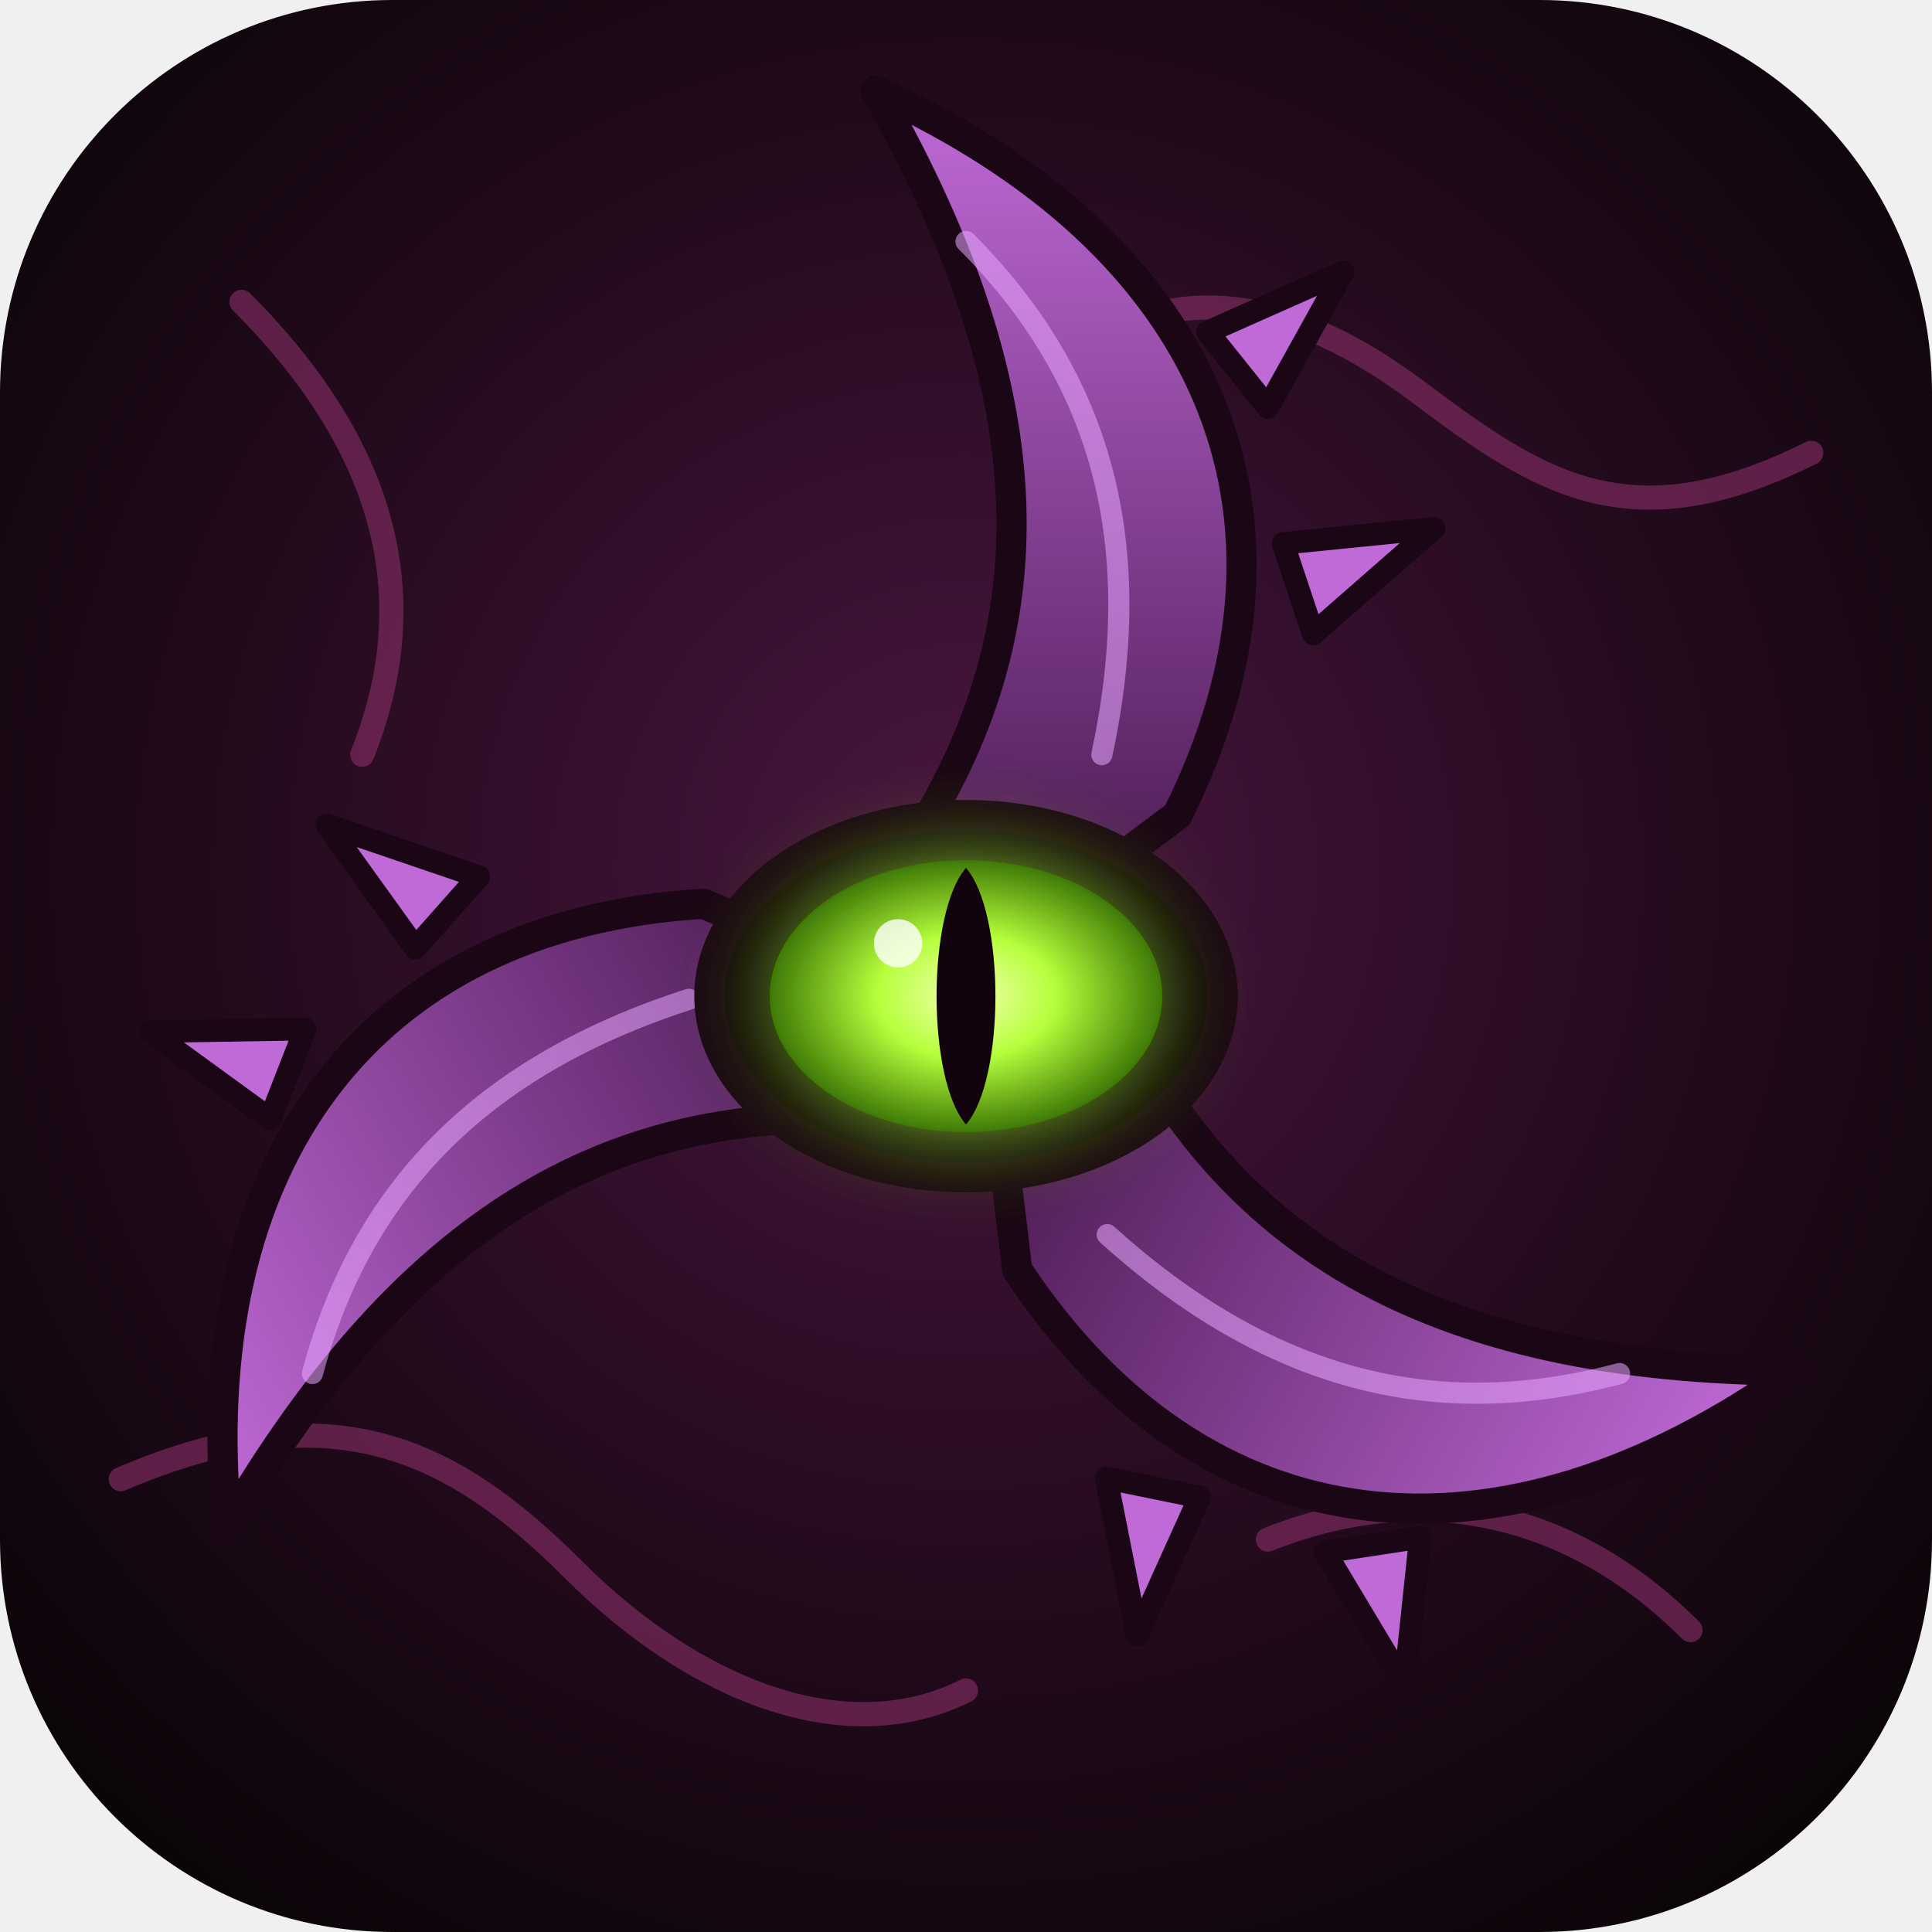
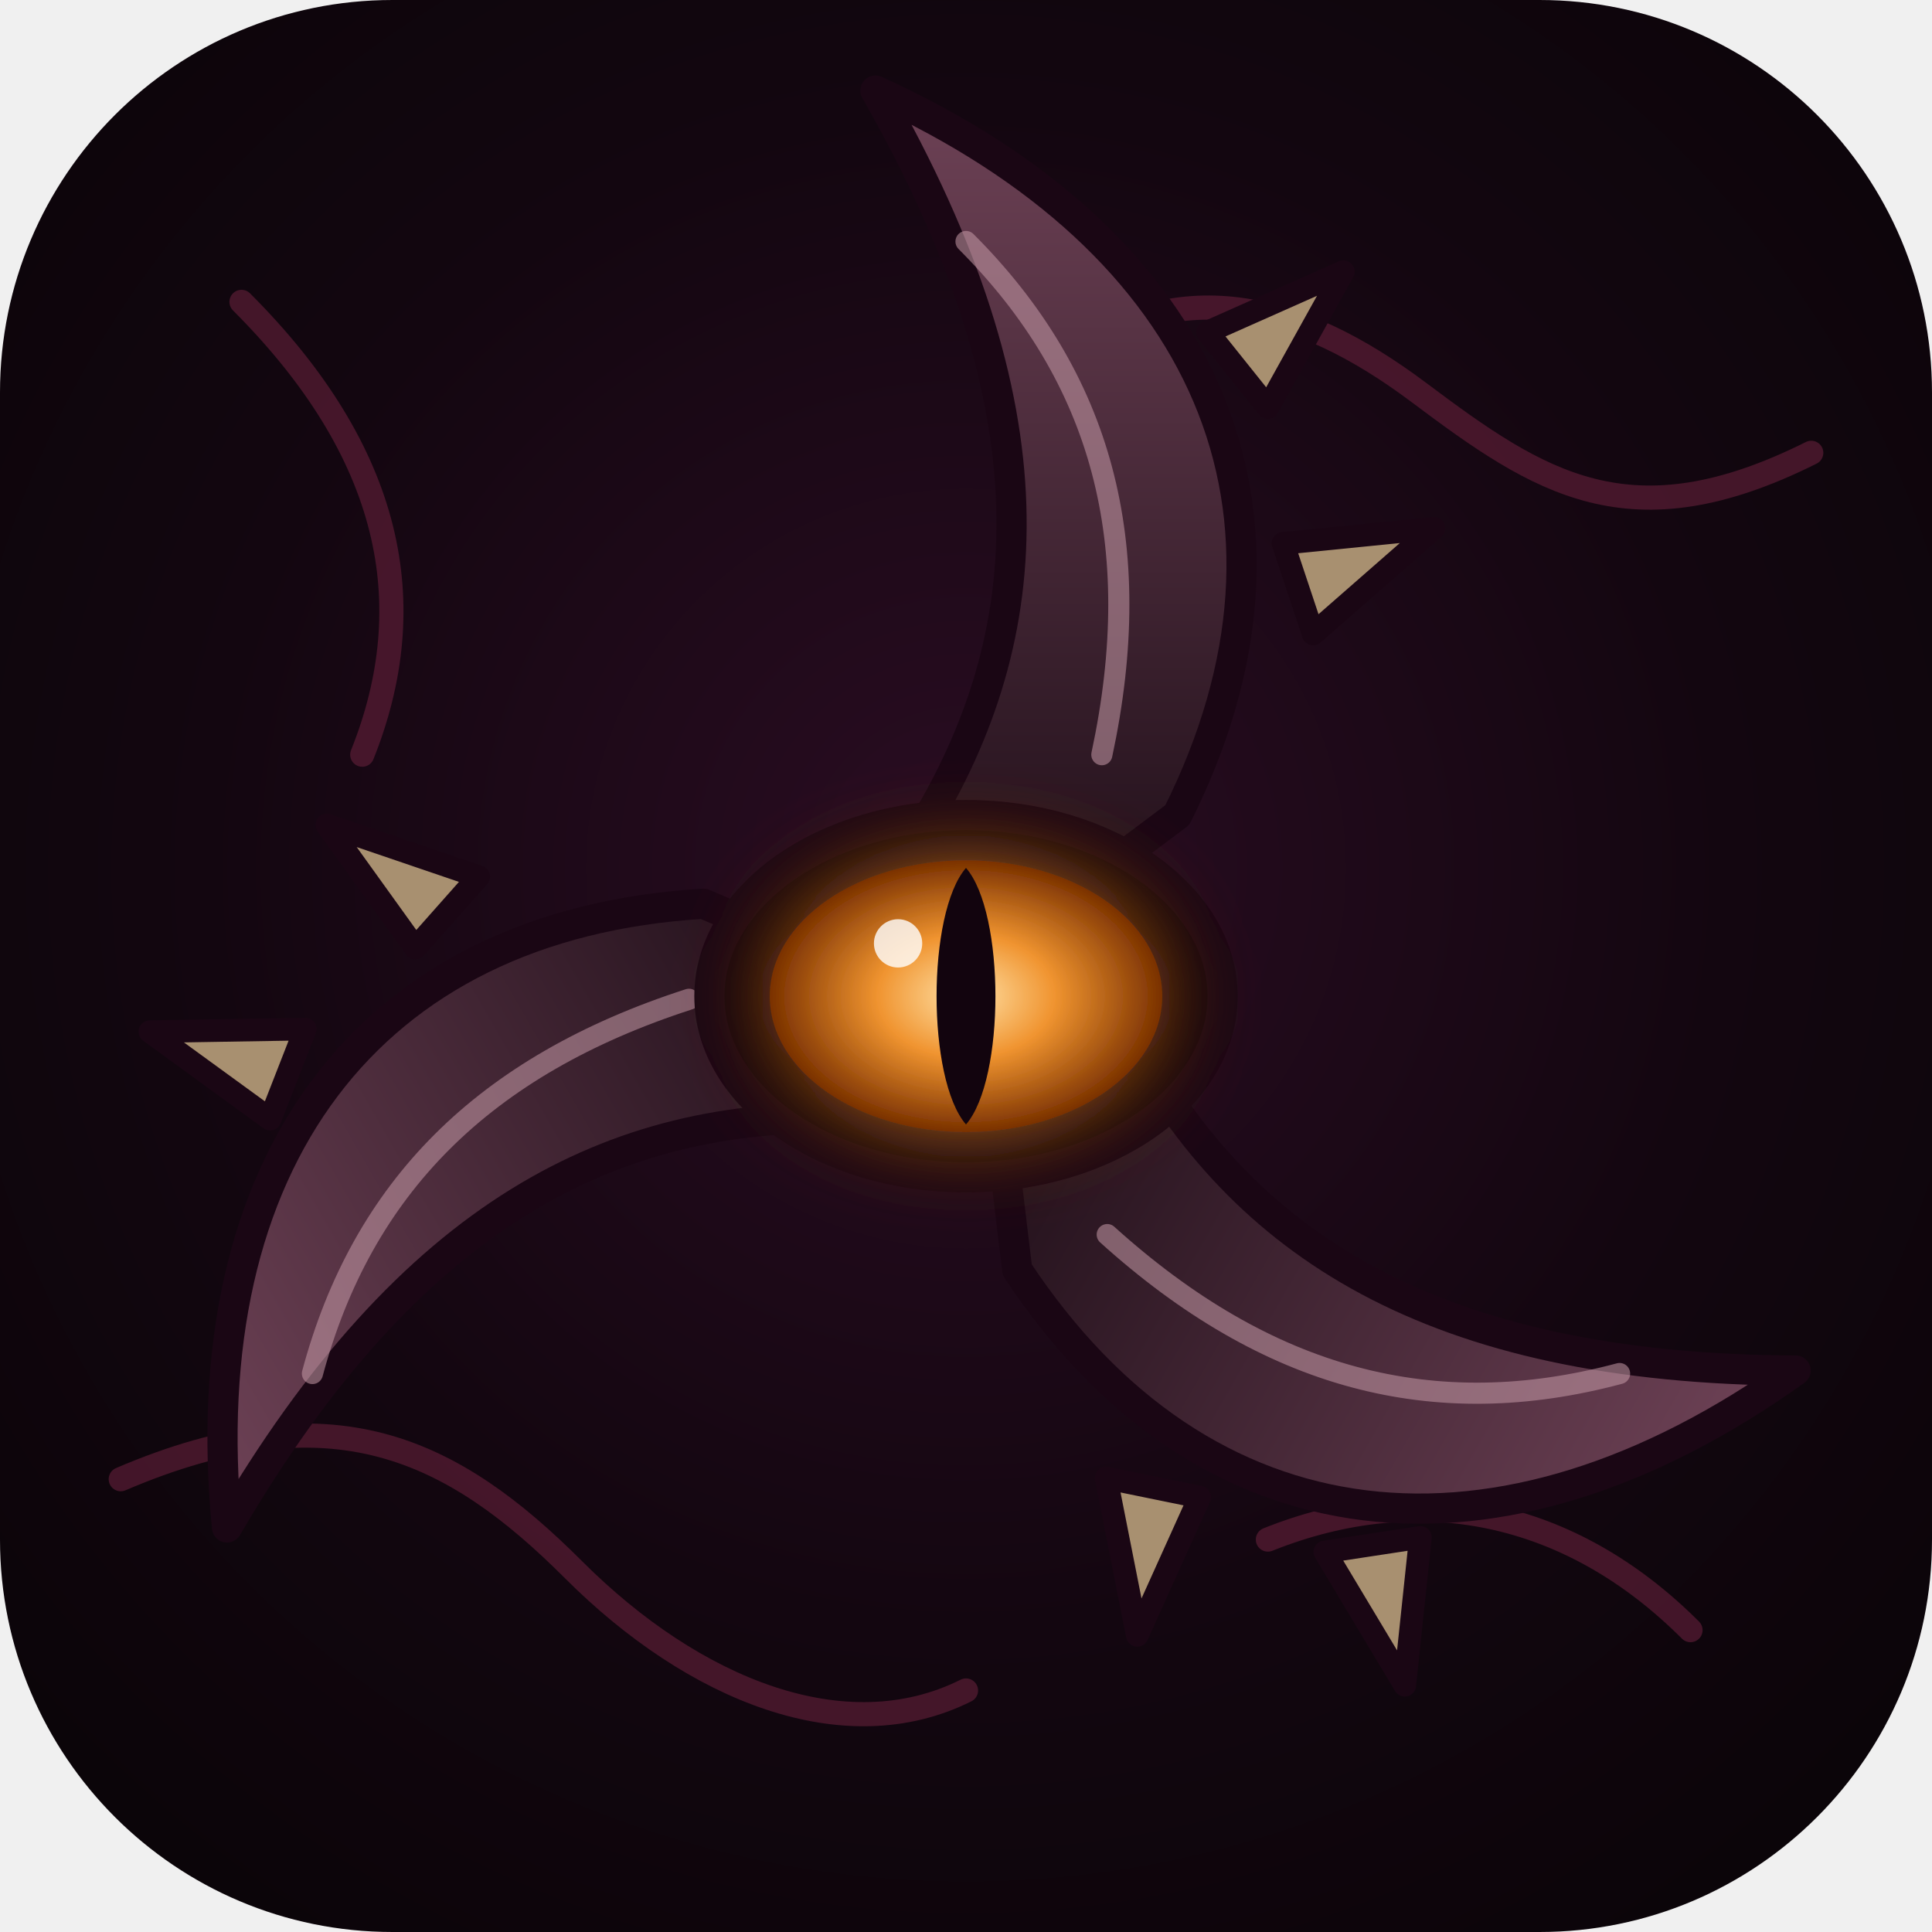
<svg xmlns="http://www.w3.org/2000/svg" viewBox="0 0 128 128">
  <defs>
    <radialGradient id="flesh" cx="50%" cy="45%" r="65%">
-       <stop offset="0" stop-color="#4a1640" />
-       <stop offset=".6" stop-color="#220a1c" />
+       <stop offset="0" stop-color="#2a0d22" />
+       <stop offset=".6" stop-color="#130610" />
      <stop offset="1" stop-color="#0b0509" />
    </radialGradient>
    <linearGradient id="shell" x1="0" y1="0" x2="0" y2="1">
-       <stop offset="0" stop-color="#c06ad8" />
-       <stop offset="1" stop-color="#4c1a52" />
+       <stop offset="0" stop-color="#6e4256" />
+       <stop offset="1" stop-color="#21101a" />
    </linearGradient>
    <radialGradient id="iris" cx="50%" cy="50%" r="50%">
-       <stop offset="0" stop-color="#f4ffb0" />
-       <stop offset=".45" stop-color="#b6ff3c" />
-       <stop offset="1" stop-color="#3f7a05" />
+       <stop offset="0" stop-color="#ffe2a8" />
+       <stop offset=".45" stop-color="#f09430" />
+       <stop offset="1" stop-color="#7a3100" />
    </radialGradient>
    <filter id="glow" x="-50%" y="-50%" width="200%" height="200%">
      <feGaussianBlur stdDeviation="3.2" result="b" />
      <feMerge>
        <feMergeNode in="b" />
        <feMergeNode in="SourceGraphic" />
      </feMerge>
    </filter>
  </defs>
  <rect width="128" height="128" rx="26" fill="url(#flesh)" />
-   <g fill="none" stroke="#7a2a5c" stroke-width="1.6" stroke-linecap="round" opacity=".7">
+   <g fill="none" stroke="#5a1c34" stroke-width="1.6" stroke-linecap="round" opacity=".7">
    <path d="M8 98c14-6 22-2 30 6s18 12 26 8" />
    <path d="M120 30c-12 6-18 2-26-4s-16-8-24-2" />
    <path d="M16 20c10 10 12 20 8 30" />
    <path d="M112 108c-8-8-18-10-28-6" />
  </g>
-   <g fill="#c06ad8" stroke="#1a0614" stroke-width="1.5" stroke-linejoin="round">
+   <g fill="#a89070" stroke="#1a0614" stroke-width="1.5" stroke-linejoin="round">
    <path d="M80 22l9-4-5 9z" />
    <path d="M85 36l10-1-8 7z" />
    <path d="M80 22l9-4-5 9z" transform="rotate(120 64 66)" />
    <path d="M85 36l10-1-8 7z" transform="rotate(120 64 66)" />
    <path d="M80 22l9-4-5 9z" transform="rotate(240 64 66)" />
    <path d="M85 36l10-1-8 7z" transform="rotate(240 64 66)" />
  </g>
  <g fill="url(#shell)" stroke="#1a0614" stroke-width="2" stroke-linejoin="round">
    <path d="M58 6C80 16 88 34 78 54l-8 6-9-5c8-13 9-28-3-49z" />
    <path d="M58 6C80 16 88 34 78 54l-8 6-9-5c8-13 9-28-3-49z" transform="rotate(120 64 66)" />
    <path d="M58 6C80 16 88 34 78 54l-8 6-9-5c8-13 9-28-3-49z" transform="rotate(240 64 66)" />
  </g>
-   <g fill="none" stroke="#e7a6ff" stroke-width="1.4" stroke-linecap="round" opacity=".55">
+   <g fill="none" stroke="#c79aa8" stroke-width="1.4" stroke-linecap="round" opacity=".55">
    <path d="M64 16c9 9 12 20 9 34" />
    <path d="M64 16c9 9 12 20 9 34" transform="rotate(120 64 66)" />
    <path d="M64 16c9 9 12 20 9 34" transform="rotate(240 64 66)" />
  </g>
  <ellipse cx="64" cy="66" rx="17" ry="12" fill="#12040e" stroke="#1a0614" stroke-width="2" />
  <ellipse cx="64" cy="66" rx="13" ry="9" fill="url(#iris)" filter="url(#glow)" />
  <path d="M64 57.5c2.6 3 2.6 14 0 17-2.6-3-2.6-14 0-17z" fill="#12040e" />
  <circle cx="59.5" cy="62.5" r="1.6" fill="#fff" opacity=".8" />
</svg>
